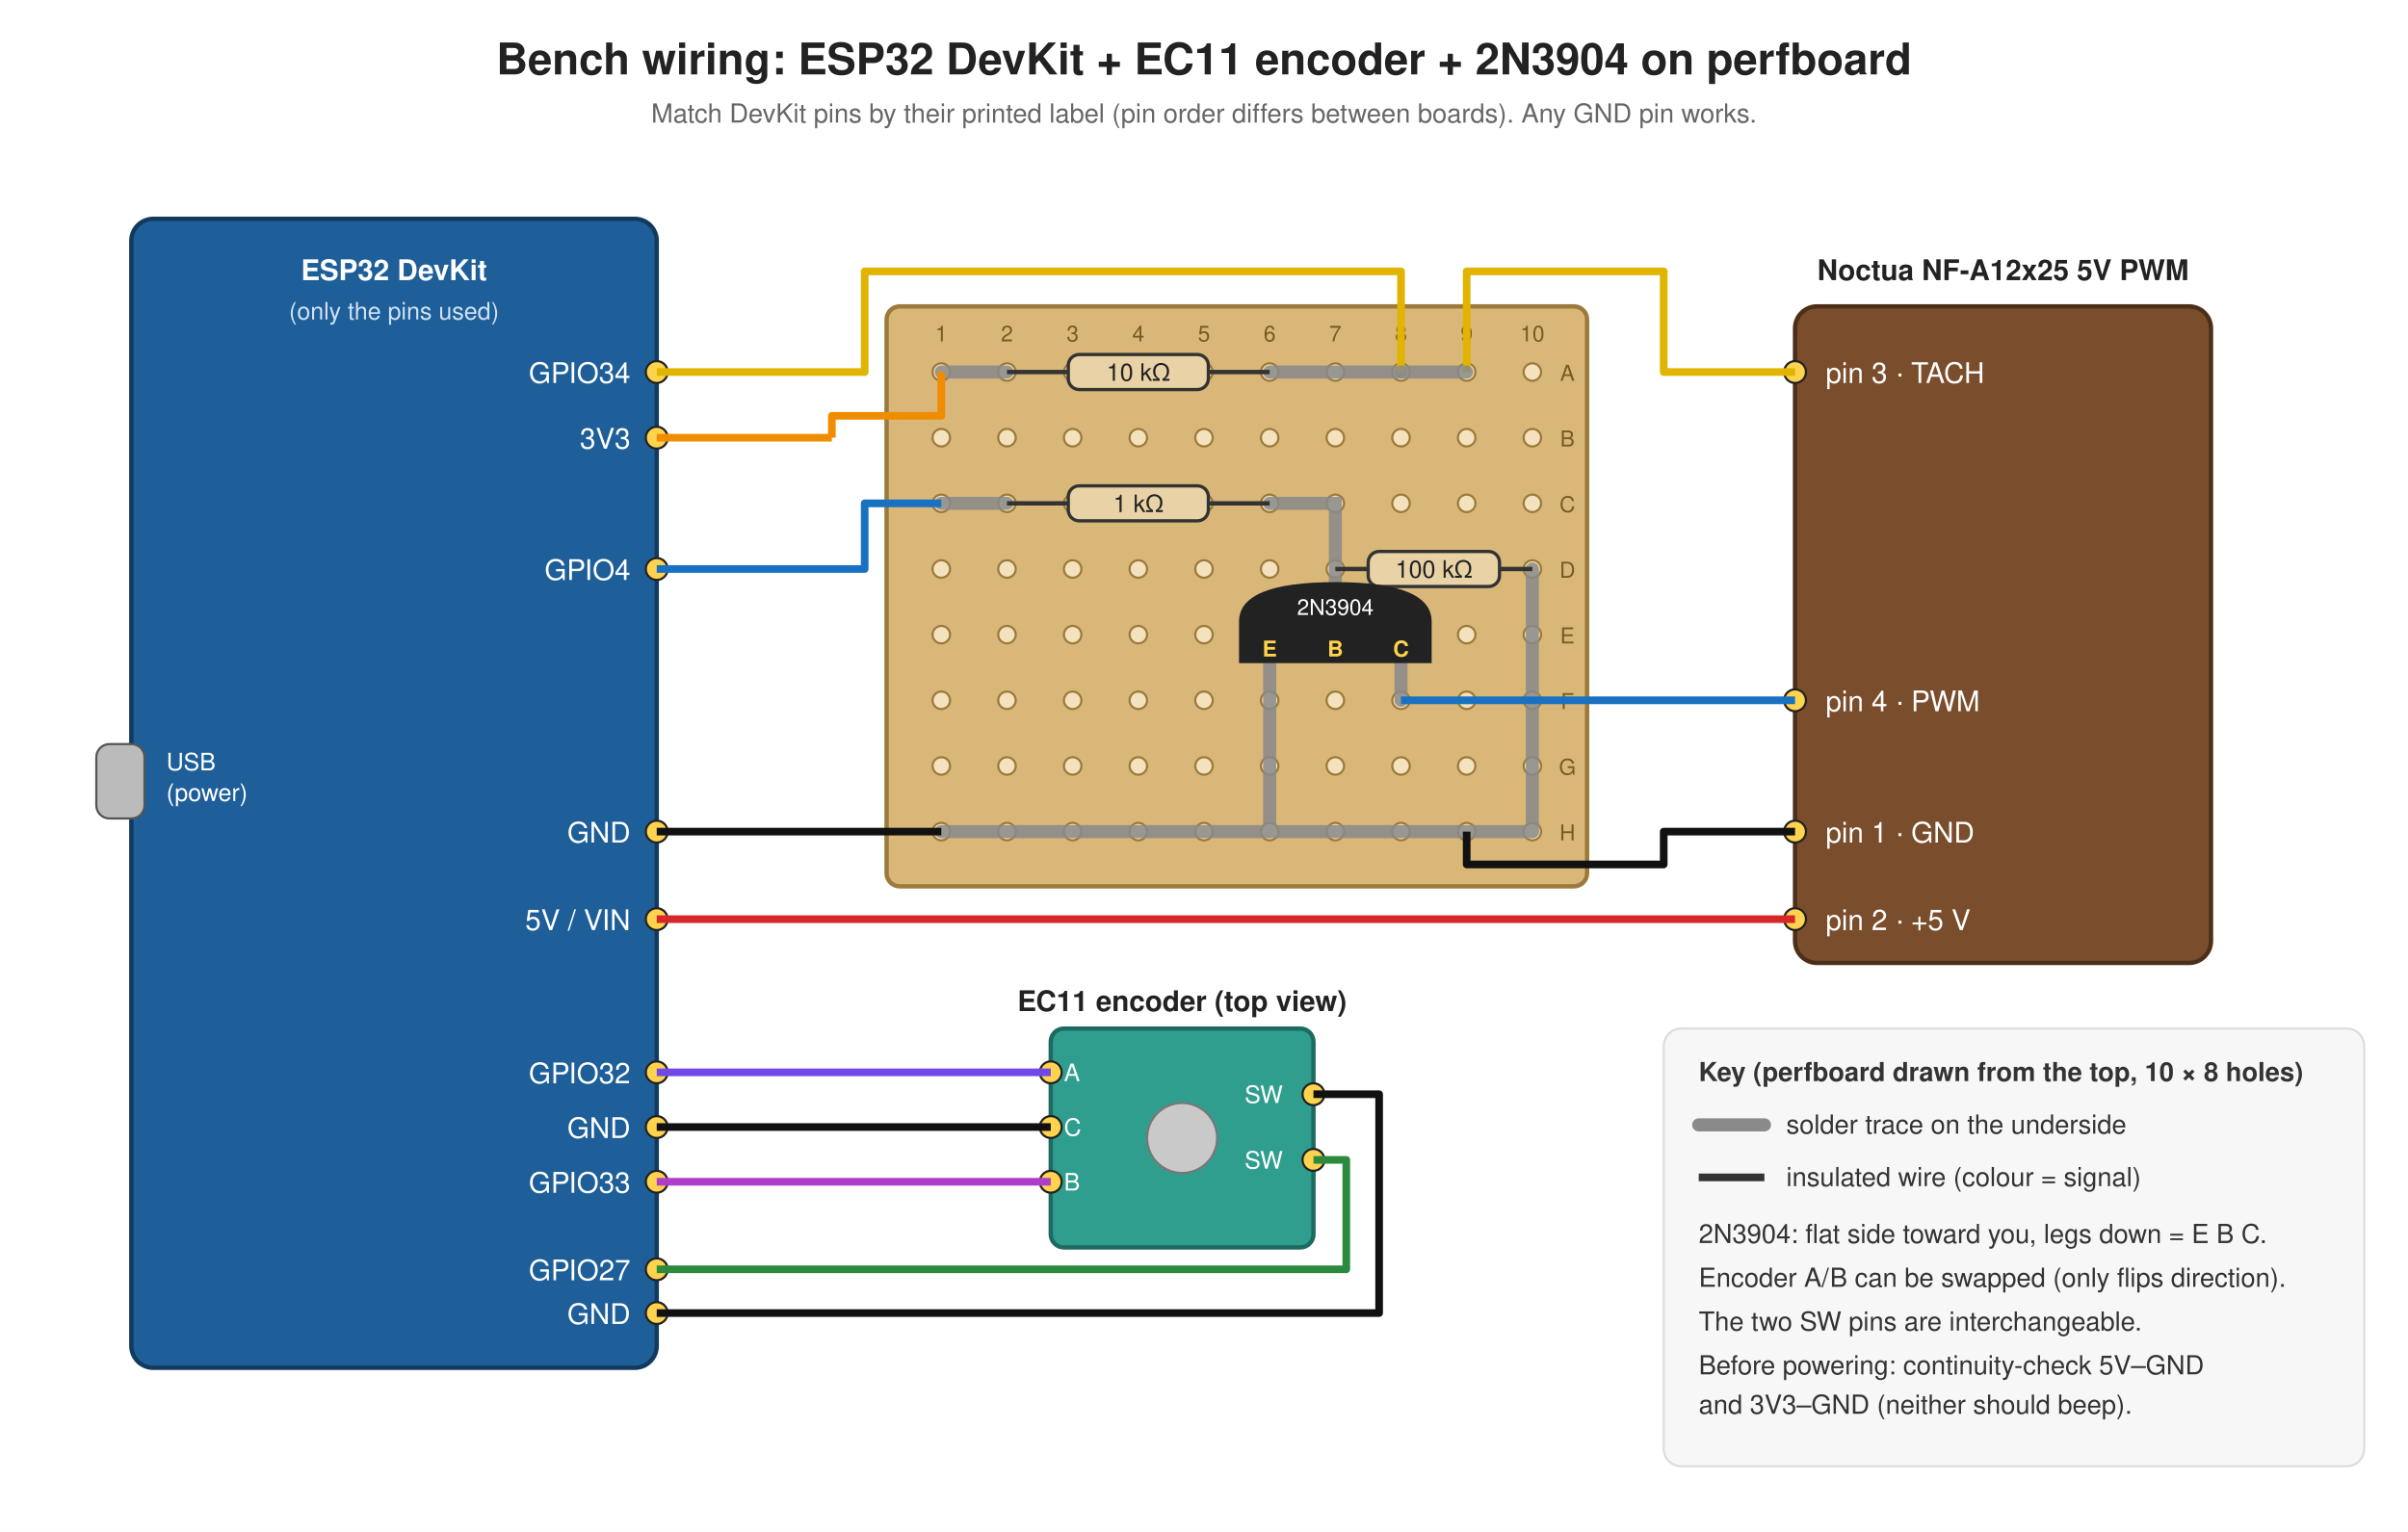
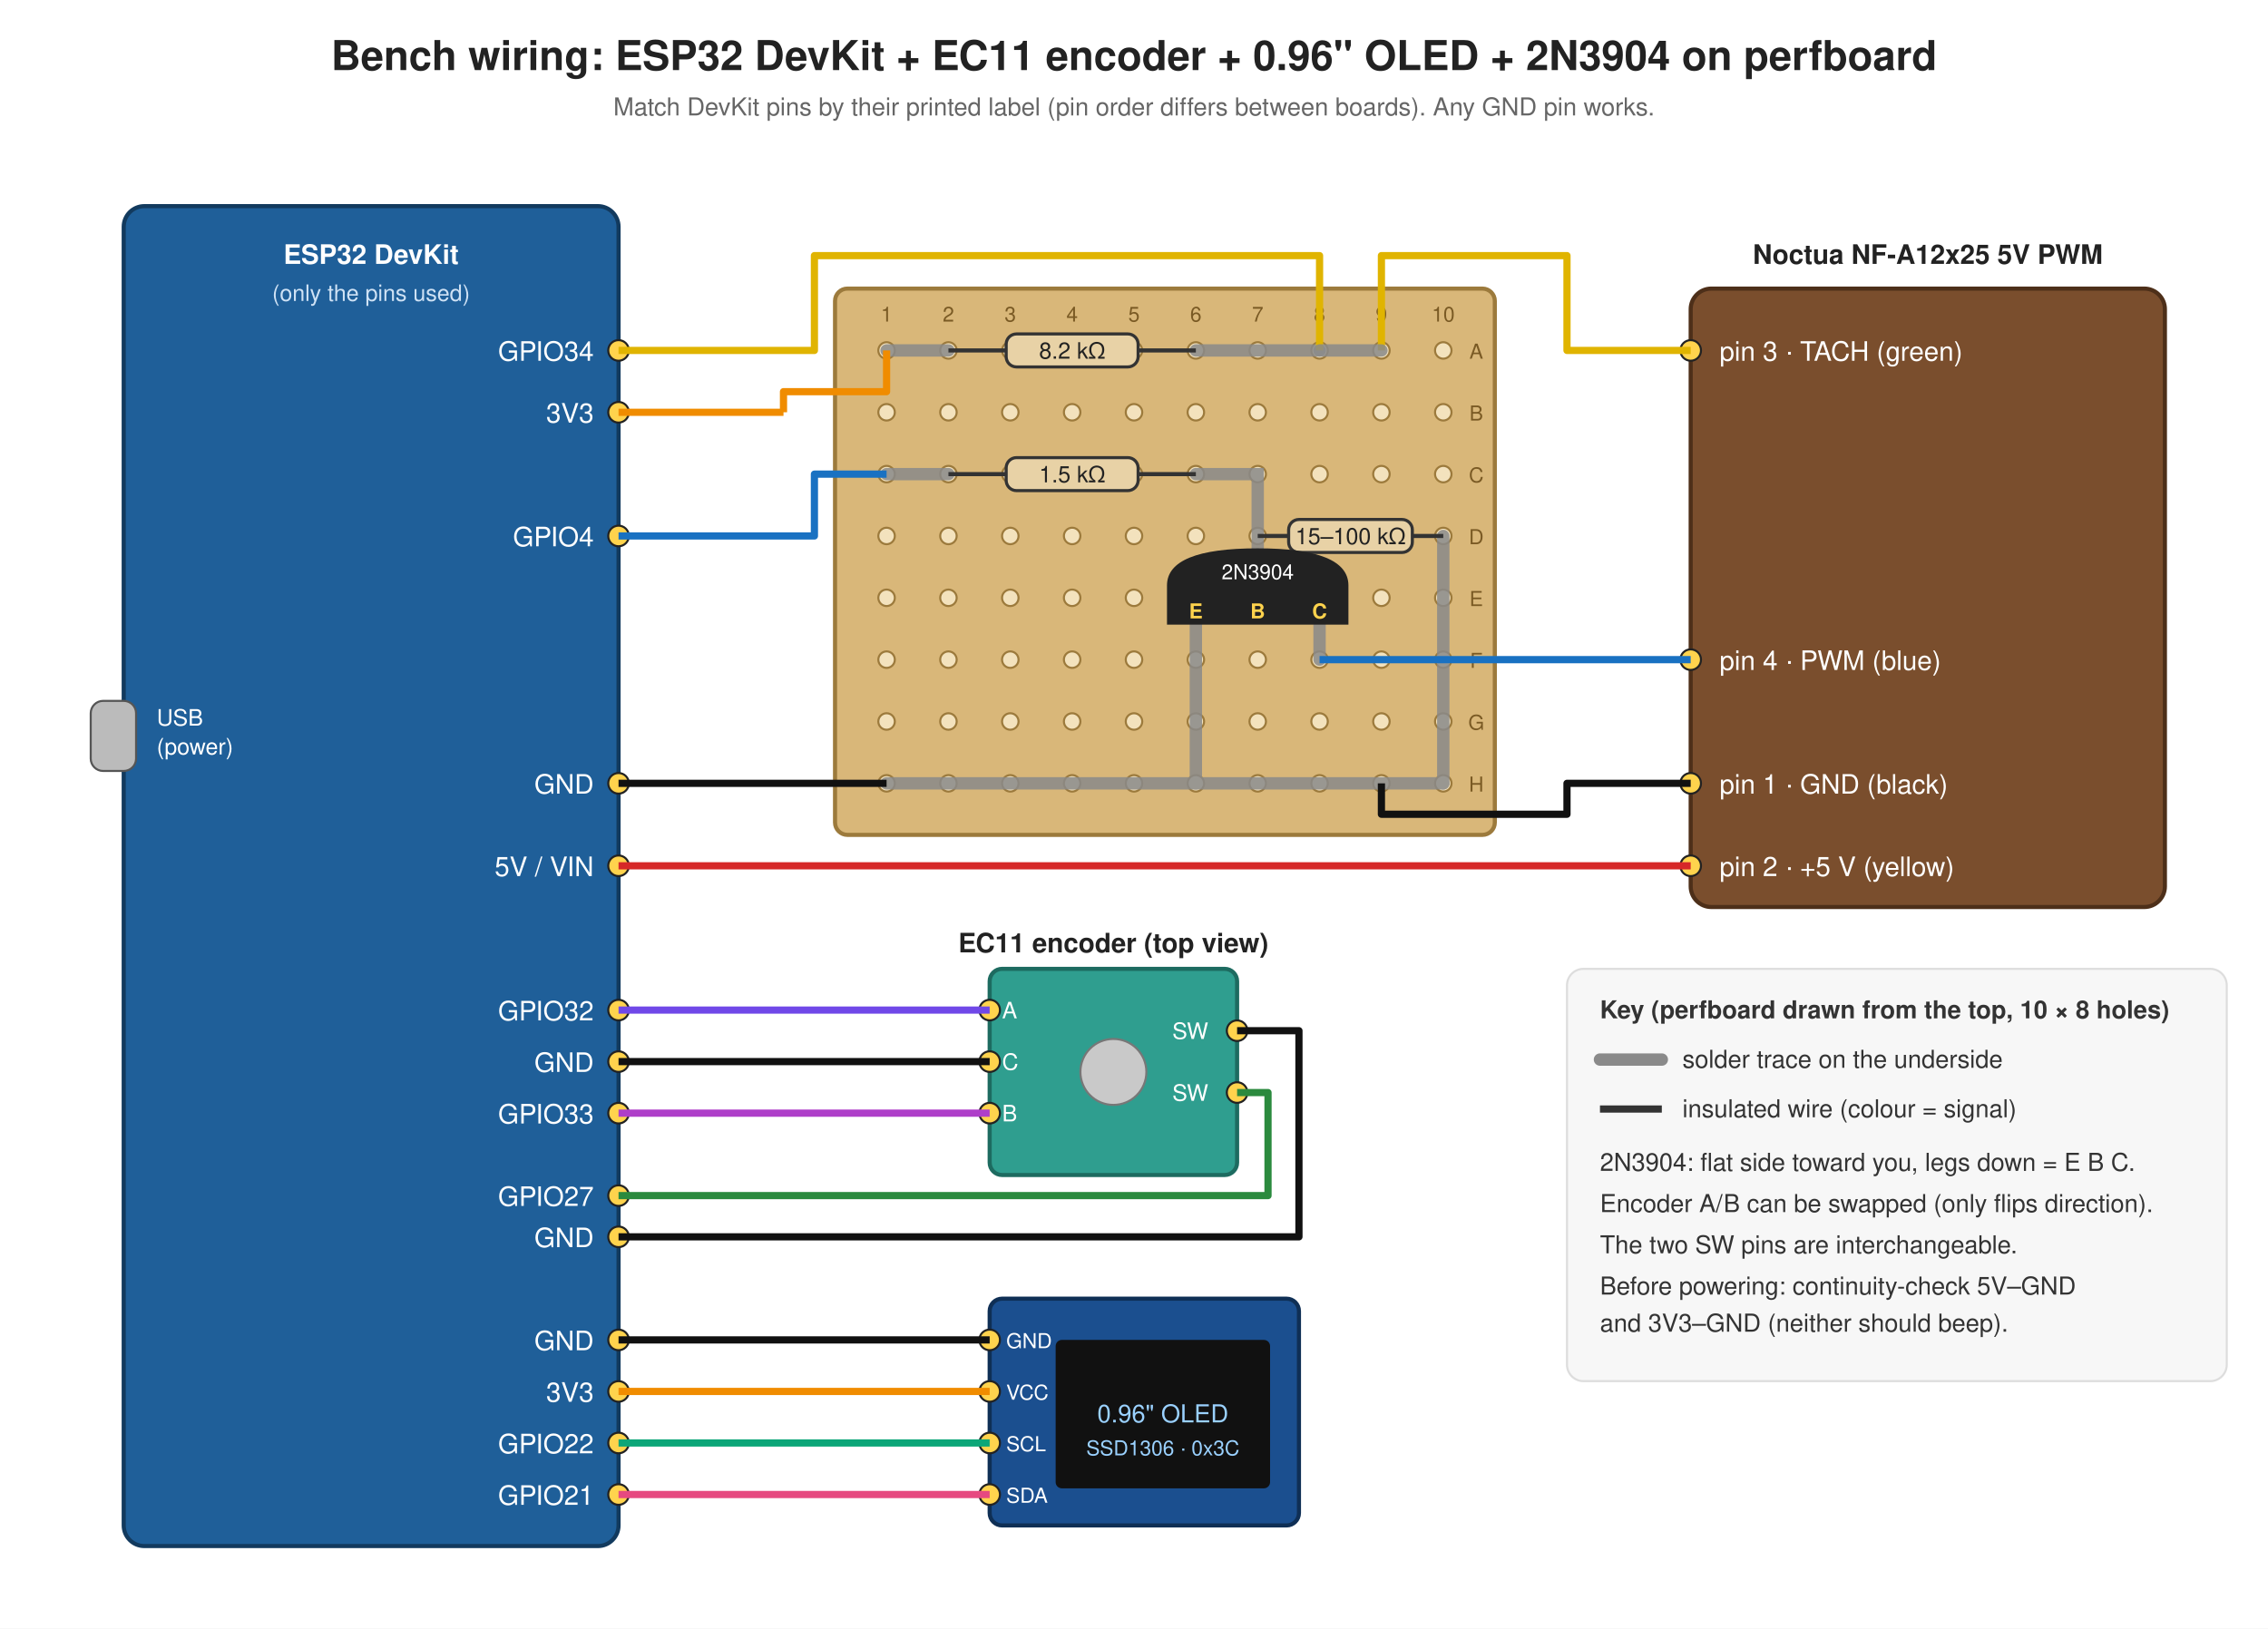
- <svg xmlns="http://www.w3.org/2000/svg" viewBox="0 0 1100 700" width="1100" height="700" font-family="Helvetica, Arial, sans-serif" font-size="13">
-   <rect width="1100" height="700" fill="#ffffff" />
-   <text x="550" y="34" text-anchor="middle" font-size="20" font-weight="bold" fill="#222">Bench wiring: ESP32 DevKit + EC11 encoder + 2N3904 on perfboard</text>
+ <svg xmlns="http://www.w3.org/2000/svg" viewBox="0 0 1100 790" width="1100" height="790" font-family="Helvetica, Arial, sans-serif" font-size="13">
+   <rect width="1100" height="790" fill="#ffffff" />
+   <text x="550" y="34" text-anchor="middle" font-size="20" font-weight="bold" fill="#222">Bench wiring: ESP32 DevKit + EC11 encoder + 0.96" OLED + 2N3904 on perfboard</text>
  <text x="550" y="56" text-anchor="middle" font-size="12" fill="#666">Match DevKit pins by their printed label (pin order differs between boards). Any GND pin works.</text>
-   <rect x="60" y="100" width="240" height="525" rx="10" fill="#1f5f99" stroke="#123a5e" stroke-width="2" />
+   <rect x="60" y="100" width="240" height="650" rx="10" fill="#1f5f99" stroke="#123a5e" stroke-width="2" />
  <text x="180" y="128" text-anchor="middle" font-weight="bold" fill="#fff">ESP32 DevKit</text>
  <text x="180" y="146" text-anchor="middle" font-size="11" fill="#cfe2f5">(only the pins used)</text>
  <rect x="44" y="340" width="22" height="34" rx="6" fill="#bbb" stroke="#555" />
  <text x="76" y="352" font-size="11" fill="#fff">USB</text>
  <text x="76" y="366" font-size="11" fill="#fff">(power)</text>
  <g fill="#fff" text-anchor="end">
    <text x="288" y="175">GPIO34</text>
    <text x="288" y="205">3V3</text>
    <text x="288" y="265">GPIO4</text>
    <text x="288" y="385">GND</text>
    <text x="288" y="425">5V / VIN</text>
    <text x="288" y="495">GPIO32</text>
    <text x="288" y="520">GND</text>
    <text x="288" y="545">GPIO33</text>
    <text x="288" y="585">GPIO27</text>
    <text x="288" y="605">GND</text>
+     <text x="288" y="655">GND</text>
+     <text x="288" y="680">3V3</text>
+     <text x="288" y="705">GPIO22</text>
+     <text x="288" y="730">GPIO21</text>
  </g>
  <g fill="#ffd34d" stroke="#222">
    <circle cx="300" cy="170" r="5" />
    <circle cx="300" cy="200" r="5" />
    <circle cx="300" cy="260" r="5" />
    <circle cx="300" cy="380" r="5" />
    <circle cx="300" cy="420" r="5" />
    <circle cx="300" cy="490" r="5" />
    <circle cx="300" cy="515" r="5" />
    <circle cx="300" cy="540" r="5" />
    <circle cx="300" cy="580" r="5" />
    <circle cx="300" cy="600" r="5" />
+     <circle cx="300" cy="650" r="5" />
+     <circle cx="300" cy="675" r="5" />
+     <circle cx="300" cy="700" r="5" />
+     <circle cx="300" cy="725" r="5" />
  </g>
  <rect x="405" y="140" width="320" height="265" rx="6" fill="#d9b779" stroke="#9c7a3c" stroke-width="2" />
  <g font-size="10" fill="#7a5a24" text-anchor="middle">
    <text x="430" y="156">1</text>
    <text x="460" y="156">2</text>
    <text x="490" y="156">3</text>
    <text x="520" y="156">4</text>
    <text x="550" y="156">5</text>
    <text x="580" y="156">6</text>
    <text x="610" y="156">7</text>
    <text x="640" y="156">8</text>
    <text x="670" y="156">9</text>
    <text x="700" y="156">10</text>
  </g>
  <g font-size="10" fill="#7a5a24" text-anchor="middle">
    <text x="716" y="174">A</text>
    <text x="716" y="204">B</text>
    <text x="716" y="234">C</text>
    <text x="716" y="264">D</text>
    <text x="716" y="294">E</text>
    <text x="716" y="324">F</text>
    <text x="716" y="354">G</text>
    <text x="716" y="384">H</text>
  </g>
  <g fill="#f3e2bd" stroke="#9c7a3c" stroke-width="1">
    <circle cx="430" cy="170" r="4" />
    <circle cx="460" cy="170" r="4" />
    <circle cx="490" cy="170" r="4" />
    <circle cx="520" cy="170" r="4" />
    <circle cx="550" cy="170" r="4" />
    <circle cx="580" cy="170" r="4" />
    <circle cx="610" cy="170" r="4" />
    <circle cx="640" cy="170" r="4" />
    <circle cx="670" cy="170" r="4" />
    <circle cx="700" cy="170" r="4" />
    <circle cx="430" cy="200" r="4" />
    <circle cx="460" cy="200" r="4" />
    <circle cx="490" cy="200" r="4" />
    <circle cx="520" cy="200" r="4" />
    <circle cx="550" cy="200" r="4" />
    <circle cx="580" cy="200" r="4" />
    <circle cx="610" cy="200" r="4" />
    <circle cx="640" cy="200" r="4" />
    <circle cx="670" cy="200" r="4" />
    <circle cx="700" cy="200" r="4" />
    <circle cx="430" cy="230" r="4" />
    <circle cx="460" cy="230" r="4" />
    <circle cx="490" cy="230" r="4" />
    <circle cx="520" cy="230" r="4" />
    <circle cx="550" cy="230" r="4" />
    <circle cx="580" cy="230" r="4" />
    <circle cx="610" cy="230" r="4" />
    <circle cx="640" cy="230" r="4" />
    <circle cx="670" cy="230" r="4" />
    <circle cx="700" cy="230" r="4" />
    <circle cx="430" cy="260" r="4" />
    <circle cx="460" cy="260" r="4" />
    <circle cx="490" cy="260" r="4" />
    <circle cx="520" cy="260" r="4" />
    <circle cx="550" cy="260" r="4" />
    <circle cx="580" cy="260" r="4" />
    <circle cx="610" cy="260" r="4" />
    <circle cx="640" cy="260" r="4" />
    <circle cx="670" cy="260" r="4" />
    <circle cx="700" cy="260" r="4" />
    <circle cx="430" cy="290" r="4" />
    <circle cx="460" cy="290" r="4" />
    <circle cx="490" cy="290" r="4" />
    <circle cx="520" cy="290" r="4" />
    <circle cx="550" cy="290" r="4" />
    <circle cx="580" cy="290" r="4" />
    <circle cx="610" cy="290" r="4" />
    <circle cx="640" cy="290" r="4" />
    <circle cx="670" cy="290" r="4" />
    <circle cx="700" cy="290" r="4" />
    <circle cx="430" cy="320" r="4" />
    <circle cx="460" cy="320" r="4" />
    <circle cx="490" cy="320" r="4" />
    <circle cx="520" cy="320" r="4" />
    <circle cx="550" cy="320" r="4" />
    <circle cx="580" cy="320" r="4" />
    <circle cx="610" cy="320" r="4" />
    <circle cx="640" cy="320" r="4" />
    <circle cx="670" cy="320" r="4" />
    <circle cx="700" cy="320" r="4" />
    <circle cx="430" cy="350" r="4" />
    <circle cx="460" cy="350" r="4" />
    <circle cx="490" cy="350" r="4" />
    <circle cx="520" cy="350" r="4" />
    <circle cx="550" cy="350" r="4" />
    <circle cx="580" cy="350" r="4" />
    <circle cx="610" cy="350" r="4" />
    <circle cx="640" cy="350" r="4" />
    <circle cx="670" cy="350" r="4" />
    <circle cx="700" cy="350" r="4" />
    <circle cx="430" cy="380" r="4" />
    <circle cx="460" cy="380" r="4" />
    <circle cx="490" cy="380" r="4" />
    <circle cx="520" cy="380" r="4" />
    <circle cx="550" cy="380" r="4" />
    <circle cx="580" cy="380" r="4" />
    <circle cx="610" cy="380" r="4" />
    <circle cx="640" cy="380" r="4" />
    <circle cx="670" cy="380" r="4" />
    <circle cx="700" cy="380" r="4" />
  </g>
  <g stroke="#8a8a8a" stroke-width="6" stroke-linecap="round" opacity="0.85" fill="none">
    <line x1="430" y1="170" x2="460" y2="170" />
    <line x1="580" y1="170" x2="640" y2="170" />
    <line x1="430" y1="230" x2="460" y2="230" />
    <polyline points="580,230 610,230 610,290" />
    <line x1="580" y1="290" x2="580" y2="380" />
    <line x1="640" y1="290" x2="640" y2="320" />
    <line x1="700" y1="260" x2="700" y2="380" />
    <line x1="430" y1="380" x2="700" y2="380" />
  </g>
  <g stroke="#333" stroke-width="2">
    <line x1="460" y1="170" x2="580" y2="170" />
    <line x1="460" y1="230" x2="580" y2="230" />
    <line x1="610" y1="260" x2="700" y2="260" />
  </g>
  <rect x="488" y="162" width="64" height="16" rx="5" fill="#e8d2a6" stroke="#333" stroke-width="1.5" />
-   <text x="520" y="174" text-anchor="middle" font-size="11" fill="#222">10 kΩ</text>
+   <text x="520" y="174" text-anchor="middle" font-size="11" fill="#222">8.2 kΩ</text>
  <rect x="488" y="222" width="64" height="16" rx="5" fill="#e8d2a6" stroke="#333" stroke-width="1.5" />
-   <text x="520" y="234" text-anchor="middle" font-size="11" fill="#222">1 kΩ</text>
+   <text x="520" y="234" text-anchor="middle" font-size="11" fill="#222">1.5 kΩ</text>
  <rect x="625" y="252" width="60" height="16" rx="5" fill="#e8d2a6" stroke="#333" stroke-width="1.5" />
-   <text x="655" y="264" text-anchor="middle" font-size="11" fill="#222">100 kΩ</text>
+   <text x="655" y="264" text-anchor="middle" font-size="11" fill="#222">15–100 kΩ</text>
  <path d="M566,303 L654,303 L654,284 Q654,266 610,266 Q566,266 566,284 Z" fill="#222" />
  <text x="610" y="281" text-anchor="middle" font-size="10" fill="#fff">2N3904</text>
  <g font-size="10" font-weight="bold" fill="#ffd34d" text-anchor="middle">
    <text x="580" y="300">E</text>
    <text x="610" y="300">B</text>
    <text x="640" y="300">C</text>
  </g>
-   <rect x="820" y="140" width="190" height="300" rx="10" fill="#7a4e2d" stroke="#4d2f19" stroke-width="2" />
-   <text x="915" y="128" text-anchor="middle" font-weight="bold" fill="#222">Noctua NF-A12x25 5V PWM</text>
+   <rect x="820" y="140" width="230" height="300" rx="10" fill="#7a4e2d" stroke="#4d2f19" stroke-width="2" />
+   <text x="935" y="128" text-anchor="middle" font-weight="bold" fill="#222">Noctua NF-A12x25 5V PWM</text>
  <g fill="#fff">
-     <text x="834" y="175">pin 3 · TACH</text>
-     <text x="834" y="325">pin 4 · PWM</text>
-     <text x="834" y="385">pin 1 · GND</text>
-     <text x="834" y="425">pin 2 · +5 V</text>
+     <text x="834" y="175">pin 3 · TACH (green)</text>
+     <text x="834" y="325">pin 4 · PWM (blue)</text>
+     <text x="834" y="385">pin 1 · GND (black)</text>
+     <text x="834" y="425">pin 2 · +5 V (yellow)</text>
  </g>
  <g fill="#ffd34d" stroke="#222">
    <circle cx="820" cy="170" r="5" />
    <circle cx="820" cy="320" r="5" />
    <circle cx="820" cy="380" r="5" />
    <circle cx="820" cy="420" r="5" />
  </g>
  <rect x="480" y="470" width="120" height="100" rx="6" fill="#2f9e8f" stroke="#1d6b60" stroke-width="2" />
  <circle cx="540" cy="520" r="16" fill="#c9c9c9" stroke="#777" />
  <text x="540" y="462" text-anchor="middle" font-weight="bold" fill="#222">EC11 encoder (top view)</text>
  <g fill="#fff" font-size="11">
    <text x="486" y="494">A</text>
    <text x="486" y="519">C</text>
    <text x="486" y="544">B</text>
    <text x="586" y="504" text-anchor="end">SW</text>
    <text x="586" y="534" text-anchor="end">SW</text>
  </g>
  <g fill="#ffd34d" stroke="#222">
    <circle cx="480" cy="490" r="5" />
    <circle cx="480" cy="515" r="5" />
    <circle cx="480" cy="540" r="5" />
    <circle cx="600" cy="500" r="5" />
    <circle cx="600" cy="530" r="5" />
  </g>
  <g fill="none" stroke-width="3.5" stroke-linejoin="round">
    <polyline points="300,170 395,170 395,124 640,124 640,170" stroke="#e0b400" />
    <line x1="300" y1="200" x2="380" y2="200" stroke="#f08c00" />
    <polyline points="380,200 380,190 430,190 430,170" stroke="#f08c00" />
    <polyline points="300,260 395,260 395,230 430,230" stroke="#1971c2" />
    <line x1="300" y1="380" x2="430" y2="380" stroke="#111" />
    <line x1="300" y1="420" x2="820" y2="420" stroke="#d62828" />
    <polyline points="820,170 760,170 760,124 670,124 670,170" stroke="#e0b400" />
    <line x1="820" y1="320" x2="640" y2="320" stroke="#1971c2" />
    <polyline points="820,380 760,380 760,395 670,395 670,380" stroke="#111" />
    <line x1="300" y1="490" x2="480" y2="490" stroke="#7048e8" />
    <line x1="300" y1="515" x2="480" y2="515" stroke="#111" />
    <line x1="300" y1="540" x2="480" y2="540" stroke="#ae3ec9" />
    <polyline points="600,530 615,530 615,580 300,580" stroke="#2b8a3e" />
    <polyline points="600,500 630,500 630,600 300,600" stroke="#111" />
  </g>
  <line x1="640" y1="170" x2="670" y2="170" stroke="#8a8a8a" stroke-width="6" stroke-linecap="round" opacity="0.85" />
+   <rect x="480" y="630" width="150" height="110" rx="6" fill="#1b4f8f" stroke="#0f2f55" stroke-width="2" />
+   <rect x="512" y="650" width="104" height="72" rx="3" fill="#111" />
+   <text x="564" y="690" text-anchor="middle" font-size="12" fill="#9ad1ff">0.96" OLED</text>
+   <text x="564" y="706" text-anchor="middle" font-size="10" fill="#9ad1ff">SSD1306 · 0x3C</text>
+   <g fill="#fff" font-size="10">
+     <text x="488" y="654">GND</text>
+     <text x="488" y="679">VCC</text>
+     <text x="488" y="704">SCL</text>
+     <text x="488" y="729">SDA</text>
+   </g>
+   <g fill="#ffd34d" stroke="#222">
+     <circle cx="480" cy="650" r="5" />
+     <circle cx="480" cy="675" r="5" />
+     <circle cx="480" cy="700" r="5" />
+     <circle cx="480" cy="725" r="5" />
+   </g>
+   <g fill="none" stroke-width="3.5">
+     <line x1="300" y1="650" x2="480" y2="650" stroke="#111" />
+     <line x1="300" y1="675" x2="480" y2="675" stroke="#f08c00" />
+     <line x1="300" y1="700" x2="480" y2="700" stroke="#0ca678" />
+     <line x1="300" y1="725" x2="480" y2="725" stroke="#e64980" />
+   </g>
  <g font-size="12" fill="#333">
    <rect x="760" y="470" width="320" height="200" rx="8" fill="#f7f7f7" stroke="#ddd" />
    <text x="776" y="494" font-weight="bold">Key (perfboard drawn from the top, 10 × 8 holes)</text>
    <line x1="776" y1="514" x2="806" y2="514" stroke="#8a8a8a" stroke-width="6" stroke-linecap="round" />
    <text x="816" y="518">solder trace on the underside</text>
    <line x1="776" y1="538" x2="806" y2="538" stroke="#333" stroke-width="3.5" />
    <text x="816" y="542">insulated wire (colour = signal)</text>
    <text x="776" y="568">2N3904: flat side toward you, legs down = E B C.</text>
    <text x="776" y="588">Encoder A/B can be swapped (only flips direction).</text>
    <text x="776" y="608">The two SW pins are interchangeable.</text>
    <text x="776" y="628">Before powering: continuity-check 5V–GND</text>
    <text x="776" y="646">and 3V3–GND (neither should beep).</text>
  </g>
</svg>
